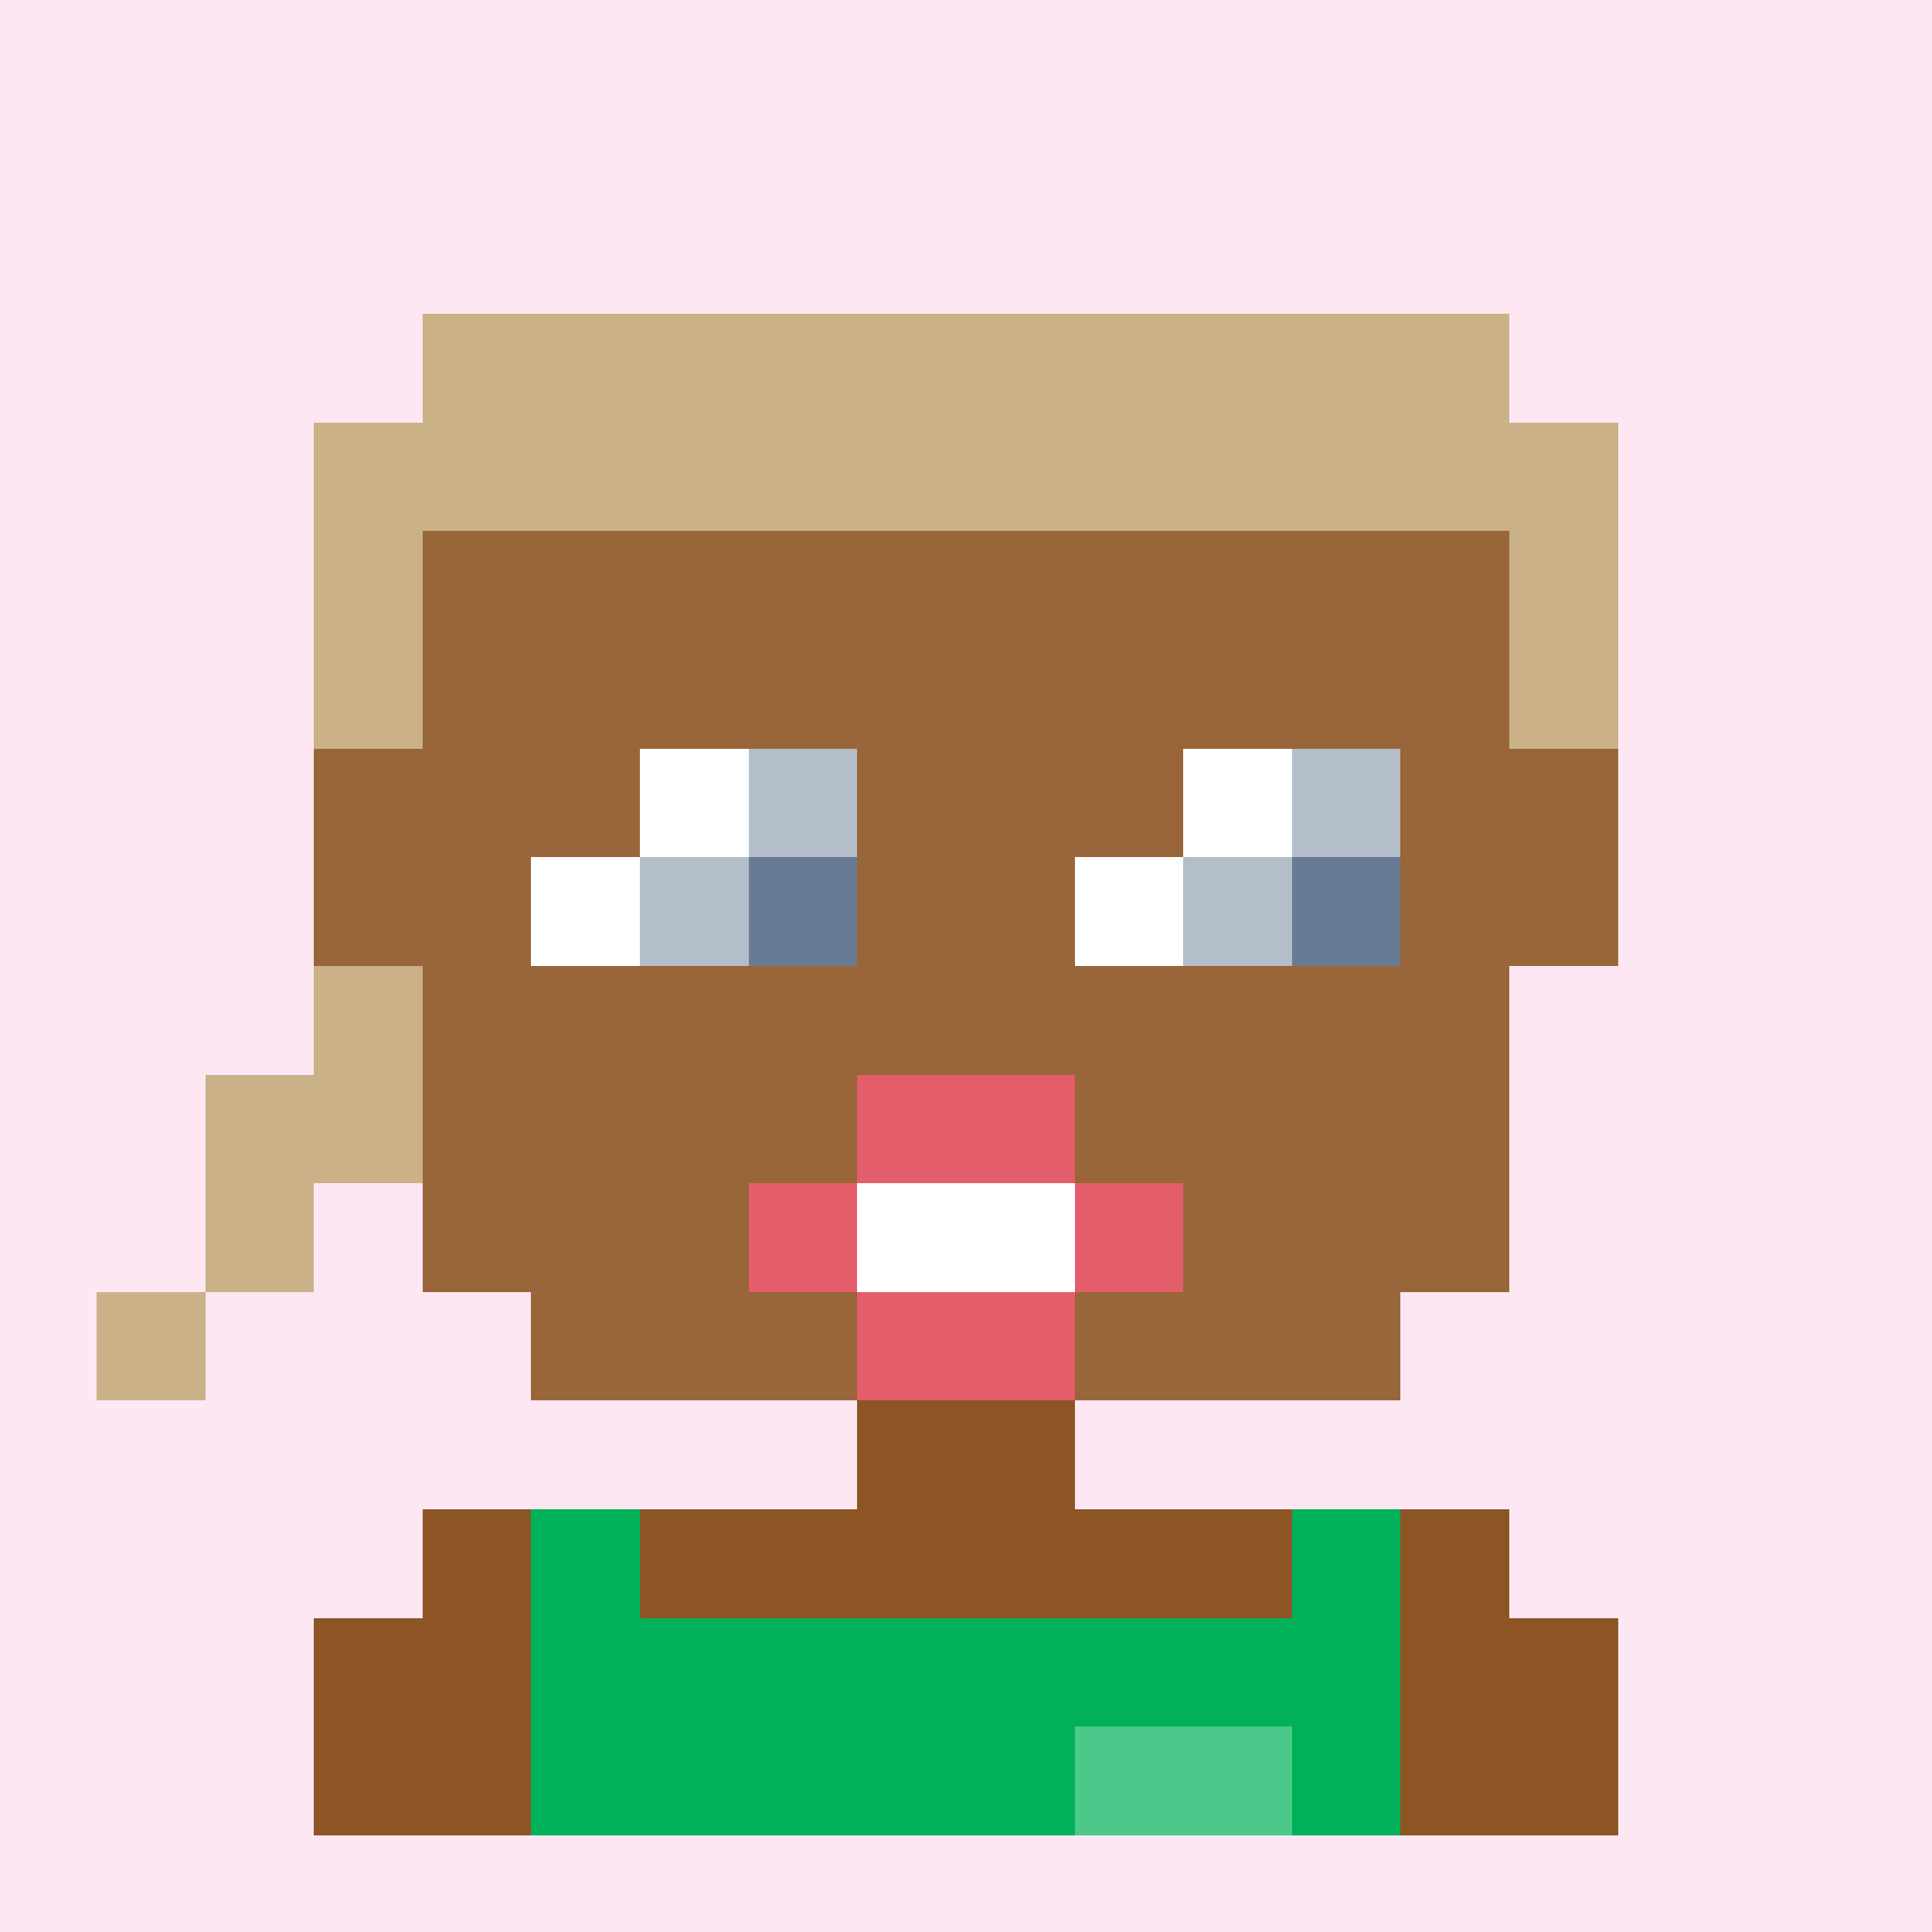
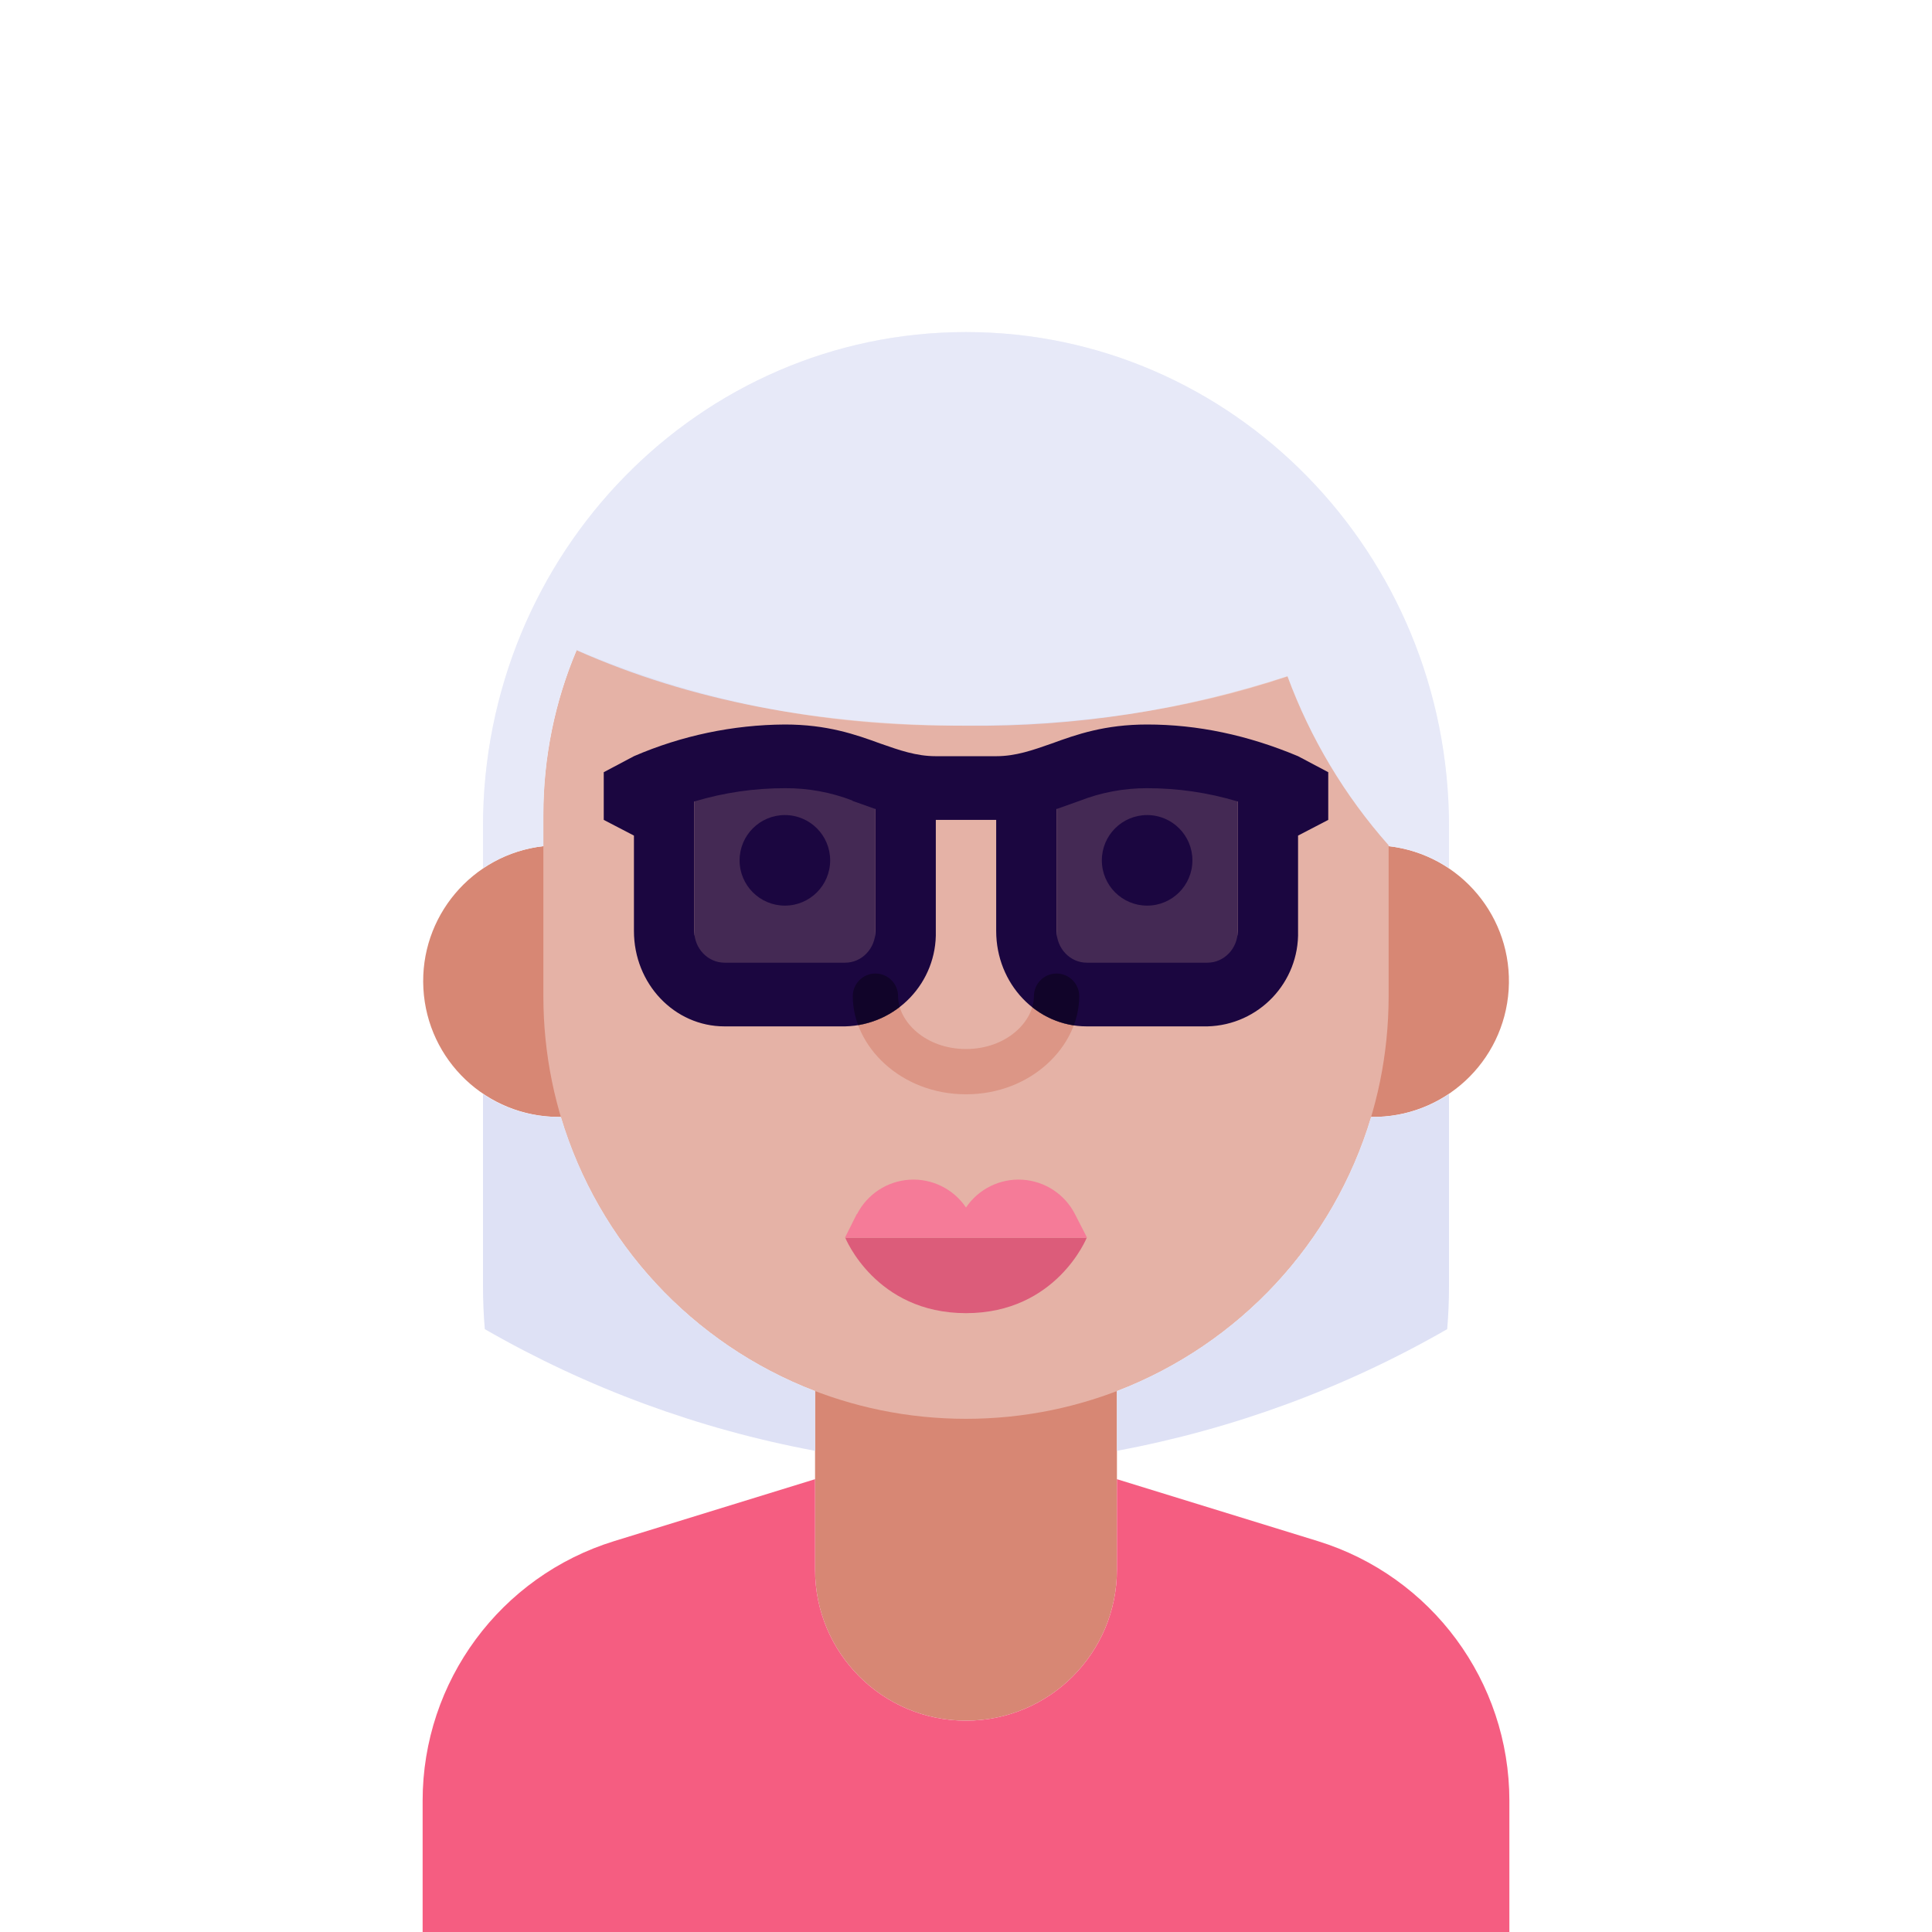
- <svg xmlns="http://www.w3.org/2000/svg" viewBox="0 0 16 16" fill="none" shape-rendering="crispEdges" width="128" height="128">
+ <svg xmlns="http://www.w3.org/2000/svg" viewBox="0 0 64 64" fill="none" shape-rendering="auto">
  <mask id="viewboxMask">
-     <rect width="16" height="16" rx="0" ry="0" x="0" y="0" fill="#fff" />
+     <rect width="64" height="64" rx="0" ry="0" x="0" y="0" fill="#fff" />
  </mask>
  <g mask="url(#viewboxMask)">
-     <rect fill="#fce7f3" width="16" height="16" x="0" y="0" />
-     <g transform="translate(0.8 0.8) scale(0.9)">
-       <path d="M4 2h8v1h1v3h1v2h-1v3h-1v1H9v1h4v1h1v2H2v-2h1v-1h4v-1H4v-1H3V8H2V6h1V3h1V2Z" fill="#8d5524" />
-       <path d="M4 2h8v1h1v3h1v2h-1v3h-1v1H4v-1H3V8H2V6h1V3h1V2Z" fill="#fff" fill-opacity=".1" />
-       <path d="M4 13h1v1h6v-1h1v3H4v-3Z" fill="#00b159" />
-       <path fill="#fff" fill-opacity=".3" d="M9 15h2v1H9z" />
-       <g fill-rule="evenodd" clip-rule="evenodd">
-         <path d="M5 6h1v2H4V7h1V6Zm5 0h1v2H9V7h1V6Z" fill="#fff" />
-         <path d="M6 6v1H5v1h2V6H6Zm5 0v1h-1v1h2V6h-1Z" fill="#697b94" />
-         <path d="M6 6v1h1V6H6ZM5 7v1h1V7H5Zm6-1v1h1V6h-1Zm-1 1v1h1V7h-1Z" fill="#fff" fill-opacity=".5" />
+     <rect fill="#ffffff" width="64" height="64" x="0" y="0" />
+     <path d="M37 46.08V52a5 5 0 0 1-10 0v-5.92A14.04 14.04 0 0 1 18.58 37h-.08a4.5 4.5 0 0 1-.5-8.97V27a14 14 0 1 1 28 0v1.03a4.5 4.5 0 0 1-.58 8.97A14.04 14.04 0 0 1 37 46.08Z" fill="#d78774" />
+     <mask id="personas-a" style="mask-type:luminance" maskUnits="userSpaceOnUse" x="14" y="13" width="36" height="44">
+       <path d="M37 46.08V52a5 5 0 0 1-10 0v-5.92A14.04 14.04 0 0 1 18.58 37h-.08a4.5 4.5 0 0 1-.5-8.97V27a14 14 0 1 1 28 0v1.03a4.5 4.5 0 0 1-.58 8.97A14.04 14.04 0 0 1 37 46.08Z" fill="#fff" />
+     </mask>
+     <g mask="url(#personas-a)">
+       <path d="M32 13a14 14 0 0 1 14 14v6a14 14 0 1 1-28 0v-6a14 14 0 0 1 14-14Z" fill="#fff" style="mix-blend-mode:overlay" opacity=".36" />
+     </g>
+     <g transform="translate(20 24)">
+       <g fill="#1B0640">
+         <path d="M6 6a1.5 1.5 0 1 0 0-3 1.5 1.5 0 0 0 0 3ZM18 6a1.5 1.5 0 1 0 0-3 1.5 1.5 0 0 0 0 3Z" />
+         <path d="M9 2H3v6h6V2ZM21 2h-6v6h6V2Z" opacity=".8" />
+         <path fill-rule="evenodd" clip-rule="evenodd" d="M13 1.05c.65 0 1.21-.2 1.84-.42C15.66.33 16.6 0 18 0c1.67 0 3.33.35 5 1.05l1 .53v1.58l-1 .52v3.16A3.08 3.08 0 0 1 20 10h-4c-1.66 0-3-1.41-3-3.16V3.16h-2v3.68A3.08 3.08 0 0 1 8 10H4c-1.66 0-3-1.41-3-3.16V3.68l-1-.52V1.58l1-.53A12.8 12.8 0 0 1 6 0c1.4 0 2.34.33 3.16.63.63.22 1.19.42 1.84.42h2ZM8.24 2.52A6.1 6.1 0 0 0 6 2.11c-1 0-2 .14-3 .44v4.3c0 .57.45 1.04 1 1.04h4c.55 0 1-.47 1-1.05V2.8l-.76-.27ZM15 2.8l.76-.27A6.1 6.1 0 0 1 18 2.11c1 0 2 .14 3 .44v4.3c0 .57-.45 1.04-1 1.04h-4c-.55 0-1-.47-1-1.05V2.8Z" />
      </g>
-       <path d="M6 10v1h1v1h2v-1h1v-1H9V9H7v1H6Z" fill="#e35d6a" />
-       <path d="M7 10v1h2v-1H7Z" fill="#fff" />
-       <path d="M13 2H3v1H2v3h1V4h10v2h1V3h-1V2ZM3 8H2v1H1v2H0v1h1v-1h1v-1h1V8Z" fill="#cab188" />
    </g>
+     <g transform="translate(2 2)">
+       <path fill-rule="evenodd" clip-rule="evenodd" d="M44 26a17.63 17.63 0 0 1-3.35-5.6A32.92 32.92 0 0 1 30 22.04c-4.85 0-9.14-.83-12.9-2.5A13.95 13.95 0 0 0 16 25v1.03c-.73.08-1.42.34-2 .73v-1.38C14 16.33 21.16 9 30 9s16 7.33 16 16.38v1.38a4.47 4.47 0 0 0-2-.73V26Zm-9 20.06v-1.98A14.04 14.04 0 0 0 43.42 35h.08c.93 0 1.78-.28 2.5-.76v6.38c0 .47-.02.95-.06 1.41A34.63 34.63 0 0 1 35 46.06Zm-20.94-4.03A34.63 34.63 0 0 0 25 46.06v-1.98A14.04 14.04 0 0 1 16.58 35h-.08c-.93 0-1.79-.28-2.5-.76v6.38c0 .47.02.95.06 1.41Z" fill="#dee1f5" />
+       <path d="M30 9c-8.84 0-16 7.33-16 16.38v1.38c.58-.4 1.27-.65 2-.73V25c0-1.94.4-3.8 1.1-5.47a31.35 31.35 0 0 0 12.9 2.5c3.9 0 7.46-.54 10.65-1.62A17.63 17.63 0 0 0 44 26v.03c.73.08 1.42.34 2 .73v-1.38C46 16.33 38.84 9 30 9Z" fill="#fff" style="mix-blend-mode:overlay" opacity=".26" />
+     </g>
+     <g transform="translate(11 44)">
+       <path d="M16 5v3a5 5 0 0 0 10 0V5l6.65 2.05a9 9 0 0 1 6.35 8.6V20H3v-4.35a9 9 0 0 1 6.35-8.6L16 5Z" fill="#f55d81" />
+     </g>
+     <g transform="translate(23 36)">
+       <path d="M5 5h8s-1 2.5-4 2.5S5 5 5 5Z" fill="#DC5C7A" />
+       <path d="M5.39 4.22A2.1 2.1 0 0 1 9 4a2.1 2.1 0 0 1 3.61.22l.4.78H4.99l.39-.78Z" fill="#F57B98" />
+     </g>
+     <g transform="translate(24 28)">
+       <path d="M4.25 5a.75.75 0 0 1 1.5 0c0 .84.91 1.75 2.25 1.75 1.34 0 2.25-.91 2.25-1.75a.75.75 0 0 1 1.5 0c0 1.66-1.59 3.25-3.75 3.25S4.25 6.66 4.25 5Z" fill="#000" style="mix-blend-mode:overlay" opacity=".36" />
+     </g>
+     <g transform="translate(14 26)" />
  </g>
</svg>
